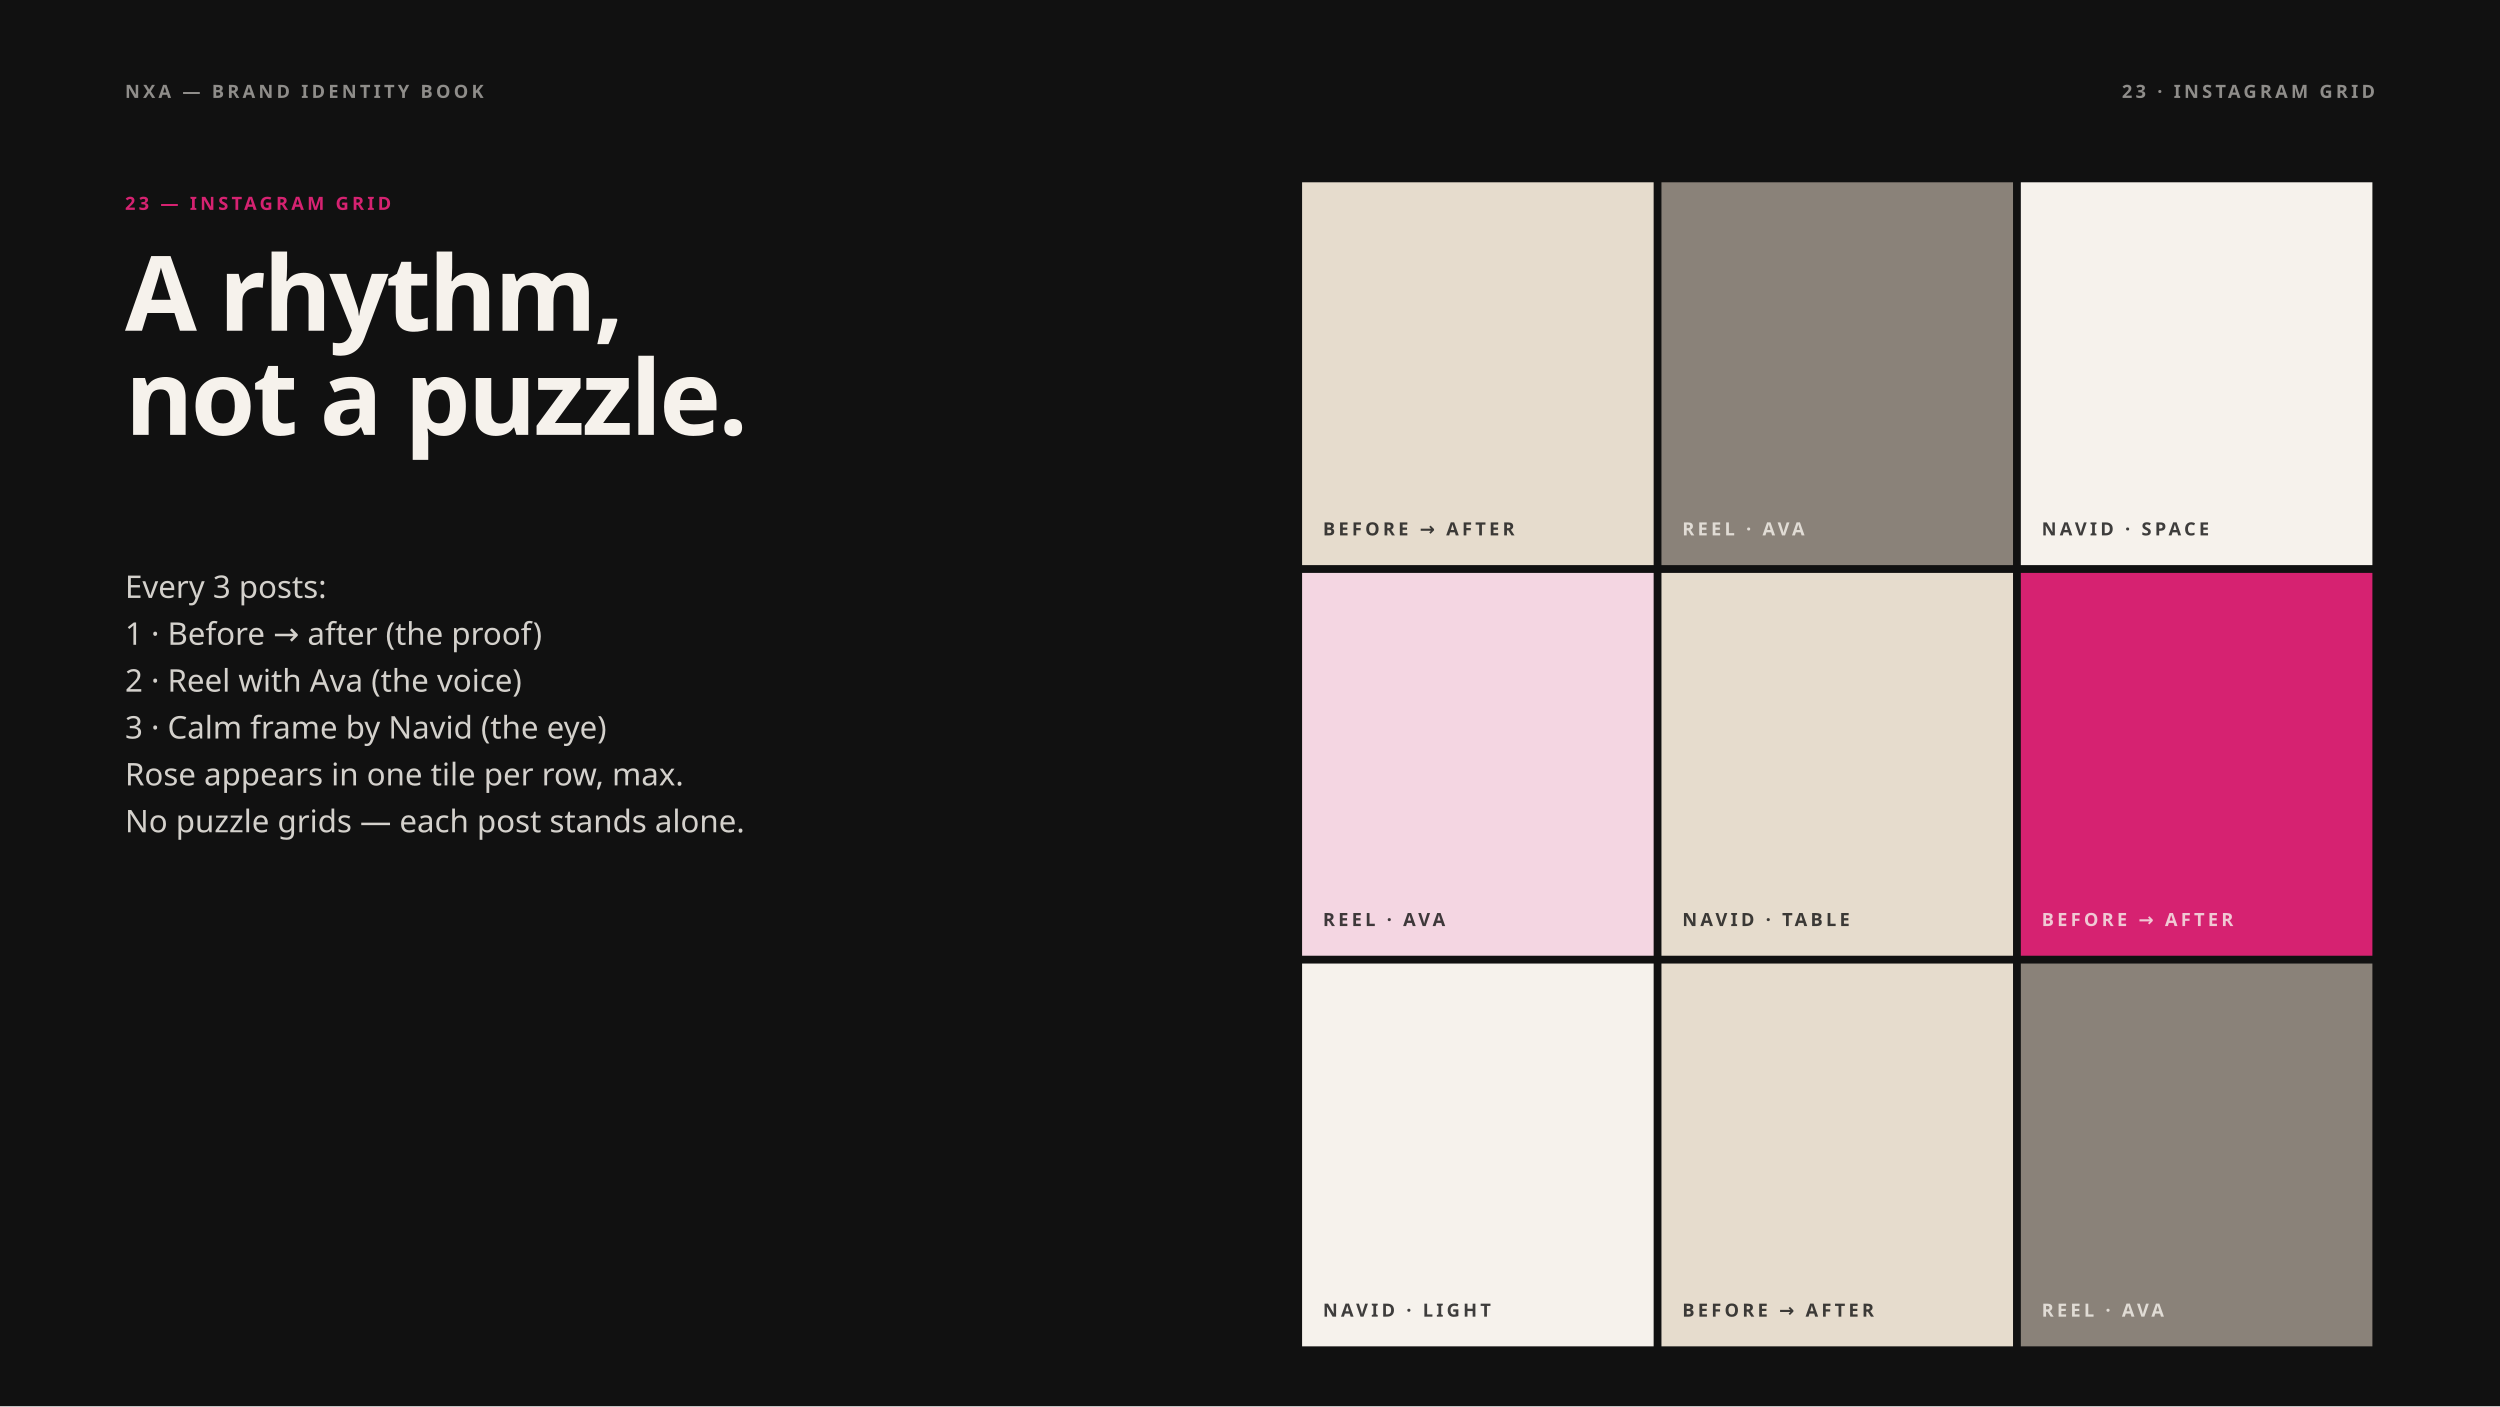
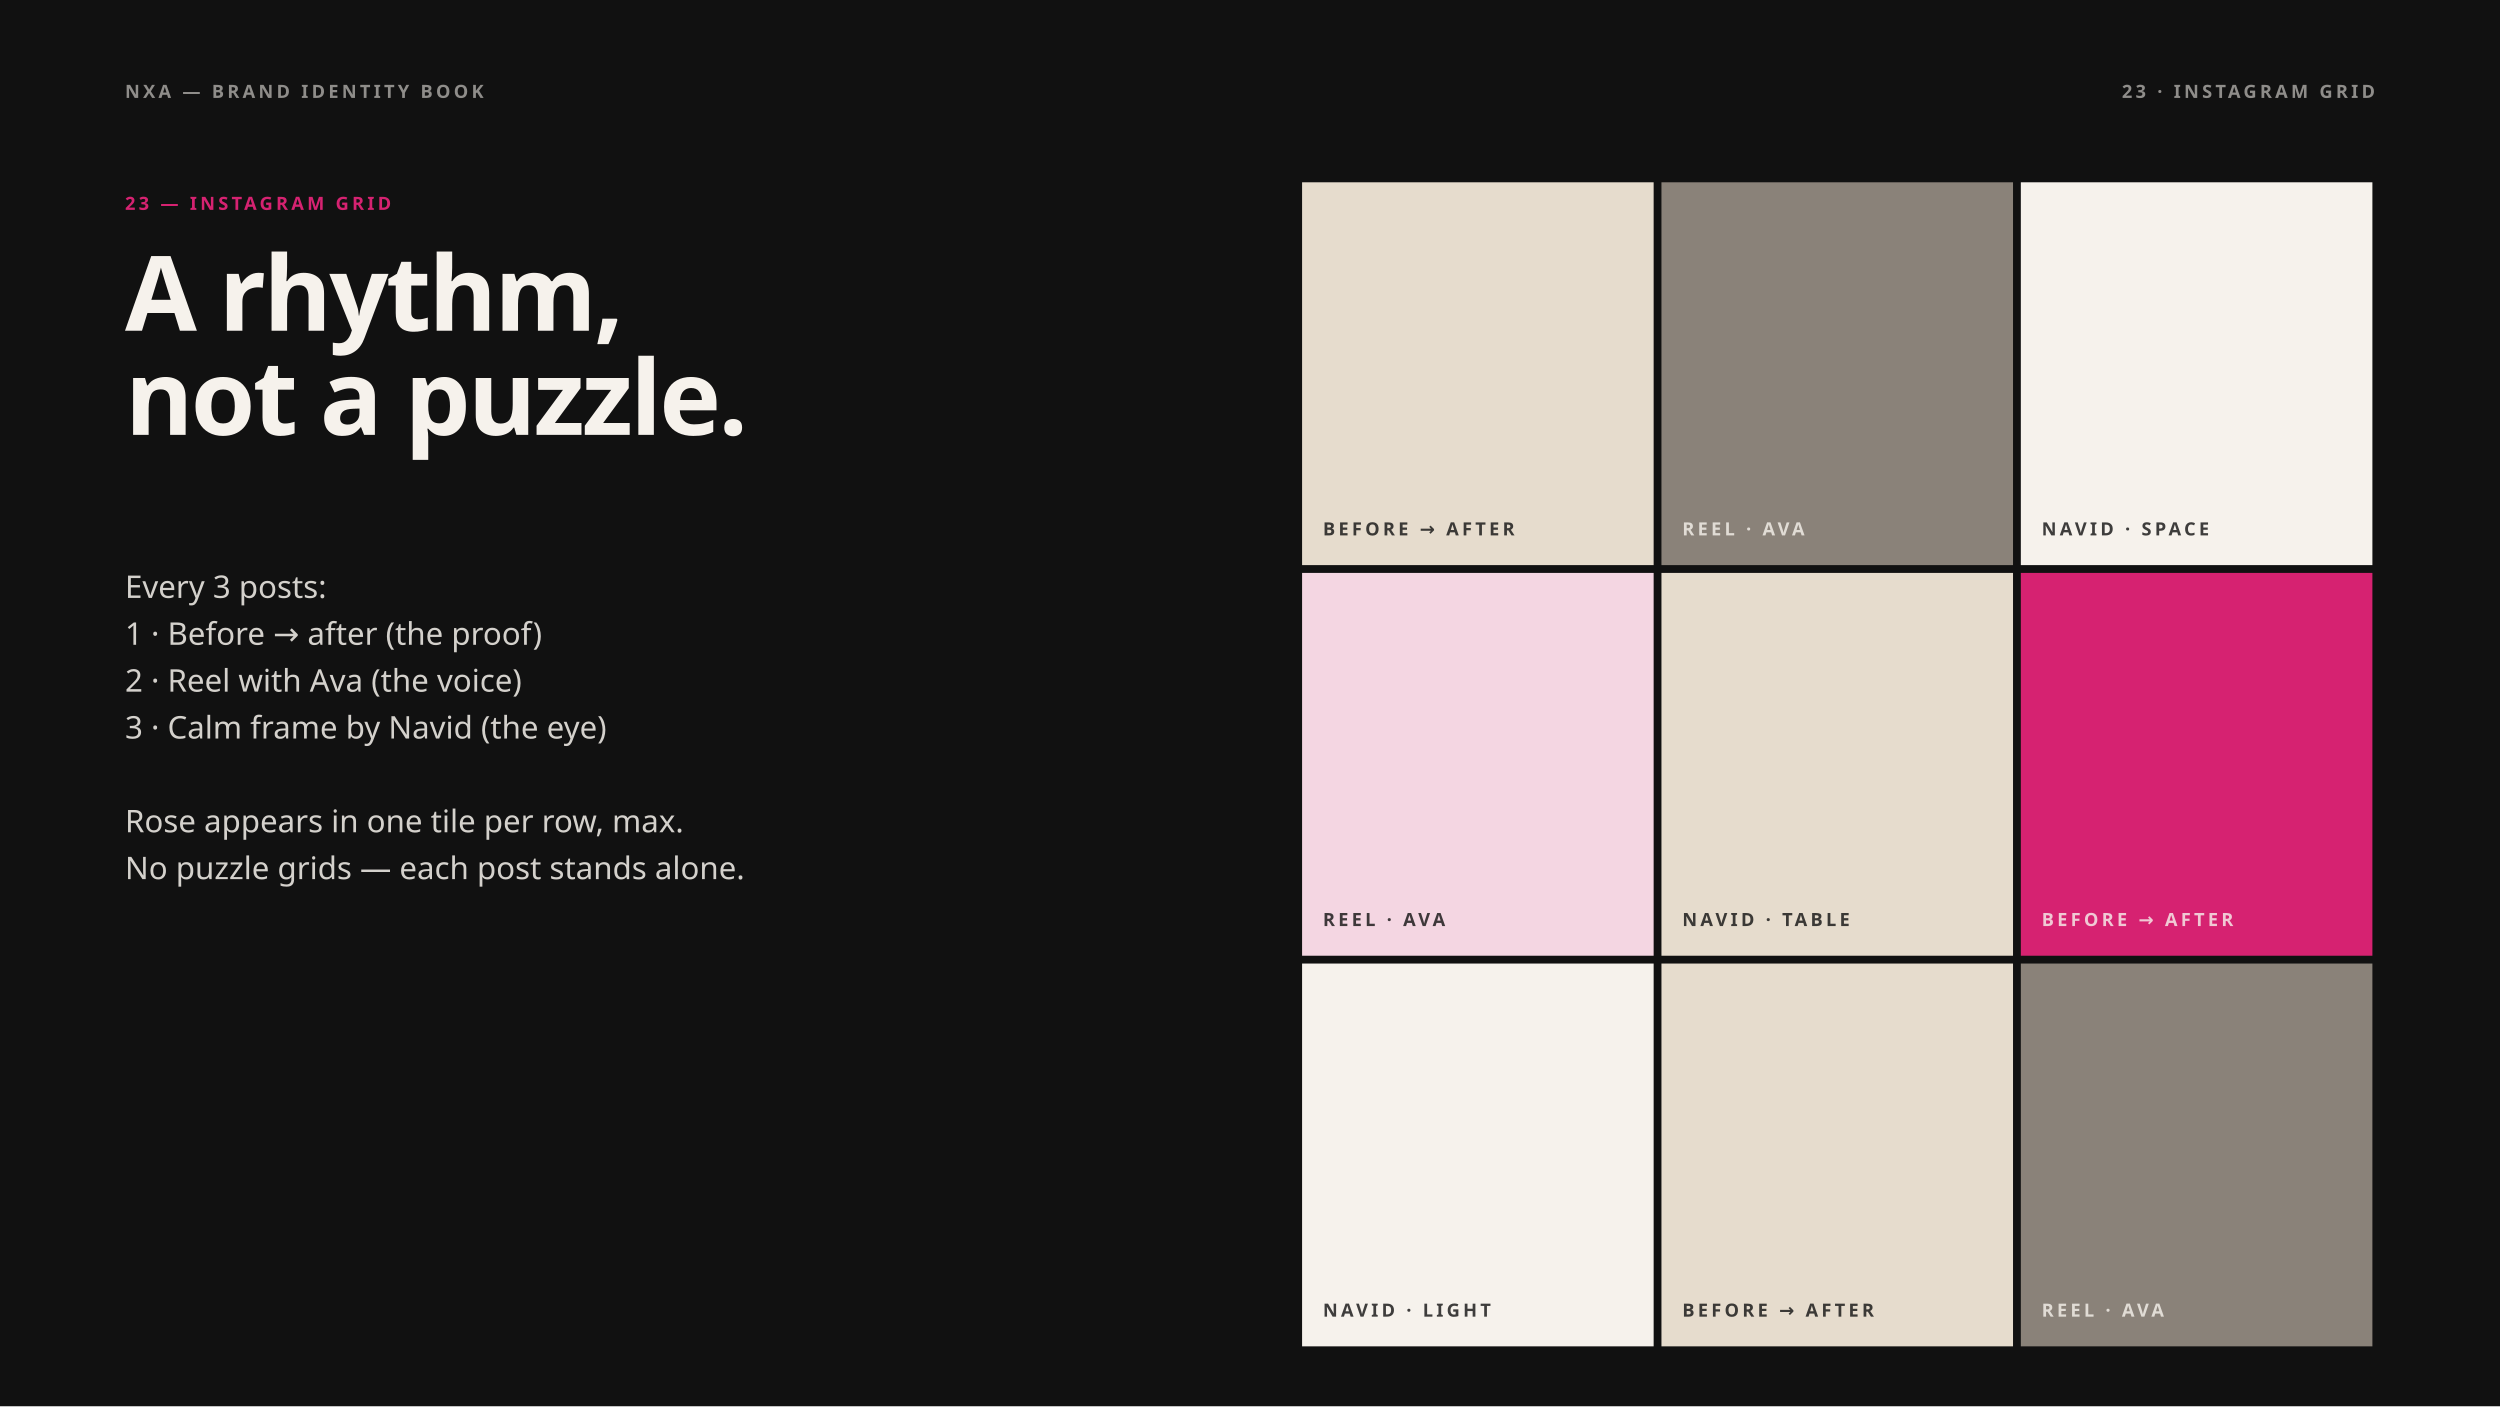
<svg xmlns="http://www.w3.org/2000/svg" width="1920" height="1080" viewBox="0 0 1920 1080">
  <rect x="0" y="0" width="1920" height="1080" rx="0" fill="#111111" fill-opacity="1" />
  <text x="96" y="75.2" font-family="Manrope" font-weight="700" font-style="normal" font-size="14" letter-spacing="2.5" fill="#F6F2EC" fill-opacity="0.55" text-anchor="start">
    <tspan x="96" dy="0.0">NXA — BRAND IDENTITY BOOK</tspan>
  </text>
  <text x="1824" y="75.2" font-family="Manrope" font-weight="700" font-style="normal" font-size="14" letter-spacing="2.5" fill="#F6F2EC" fill-opacity="0.55" text-anchor="end">
    <tspan x="1824" dy="0.0">23  ·  INSTAGRAM GRID</tspan>
  </text>
  <text x="96" y="161.2" font-family="Manrope" font-weight="700" font-style="normal" font-size="14" letter-spacing="2.5" fill="#D62271" fill-opacity="1" text-anchor="start">
    <tspan x="96" dy="0.0">23 — INSTAGRAM GRID</tspan>
  </text>
  <text x="96" y="254.0" font-family="Syne" font-weight="800" font-style="normal" font-size="80" letter-spacing="-2" fill="#F6F2EC" fill-opacity="1" text-anchor="start">
    <tspan x="96" dy="0.0">A rhythm,</tspan>
    <tspan x="96" dy="80.0">not a puzzle.</tspan>
  </text>
  <text x="96" y="459.2" font-family="Manrope" font-weight="400" font-style="normal" font-size="24" letter-spacing="0" fill="#F6F2EC" fill-opacity="0.85" text-anchor="start">
    <tspan x="96" dy="0.0">Every 3 posts:</tspan>
    <tspan x="96" dy="36.0">1 · Before → after (the proof)</tspan>
    <tspan x="96" dy="36.0">2 · Reel with Ava (the voice)</tspan>
    <tspan x="96" dy="36.0">3 · Calm frame by Navid (the eye)</tspan>
-     <tspan x="96" dy="36.0" />
+     <tspan x="96" dy="36.0"> </tspan>
    <tspan x="96" dy="36.0">Rose appears in one tile per row, max.</tspan>
    <tspan x="96" dy="36.0">No puzzle grids — each post stands alone.</tspan>
  </text>
  <rect x="1000" y="140" width="270" height="294" rx="0" fill="#E6DCCD" fill-opacity="1" />
  <text x="1016" y="411.2" font-family="Manrope" font-weight="700" font-style="normal" font-size="14" letter-spacing="2.5" fill="#111111" fill-opacity="0.8" text-anchor="start">
    <tspan x="1016" dy="0.0">BEFORE → AFTER</tspan>
  </text>
  <rect x="1276" y="140" width="270" height="294" rx="0" fill="#8A8279" fill-opacity="1" />
  <text x="1292" y="411.2" font-family="Manrope" font-weight="700" font-style="normal" font-size="14" letter-spacing="2.5" fill="#F6F2EC" fill-opacity="0.8" text-anchor="start">
    <tspan x="1292" dy="0.0">REEL · AVA</tspan>
  </text>
  <rect x="1552" y="140" width="270" height="294" rx="0" fill="#F6F2EC" fill-opacity="1" />
  <text x="1568" y="411.2" font-family="Manrope" font-weight="700" font-style="normal" font-size="14" letter-spacing="2.5" fill="#111111" fill-opacity="0.8" text-anchor="start">
    <tspan x="1568" dy="0.0">NAVID · SPACE</tspan>
  </text>
  <rect x="1000" y="440" width="270" height="294" rx="0" fill="#F4D6E2" fill-opacity="1" />
  <text x="1016" y="711.2" font-family="Manrope" font-weight="700" font-style="normal" font-size="14" letter-spacing="2.5" fill="#111111" fill-opacity="0.8" text-anchor="start">
    <tspan x="1016" dy="0.0">REEL · AVA</tspan>
  </text>
  <rect x="1276" y="440" width="270" height="294" rx="0" fill="#E6DCCD" fill-opacity="1" />
  <text x="1292" y="711.2" font-family="Manrope" font-weight="700" font-style="normal" font-size="14" letter-spacing="2.5" fill="#111111" fill-opacity="0.8" text-anchor="start">
    <tspan x="1292" dy="0.0">NAVID · TABLE</tspan>
  </text>
  <rect x="1552" y="440" width="270" height="294" rx="0" fill="#D62271" fill-opacity="1" />
  <text x="1568" y="711.2" font-family="Manrope" font-weight="700" font-style="normal" font-size="14" letter-spacing="2.5" fill="#F6F2EC" fill-opacity="0.8" text-anchor="start">
    <tspan x="1568" dy="0.0">BEFORE → AFTER</tspan>
  </text>
  <rect x="1000" y="740" width="270" height="294" rx="0" fill="#F6F2EC" fill-opacity="1" />
  <text x="1016" y="1011.2" font-family="Manrope" font-weight="700" font-style="normal" font-size="14" letter-spacing="2.5" fill="#111111" fill-opacity="0.8" text-anchor="start">
    <tspan x="1016" dy="0.0">NAVID · LIGHT</tspan>
  </text>
  <rect x="1276" y="740" width="270" height="294" rx="0" fill="#E6DCCD" fill-opacity="1" />
  <text x="1292" y="1011.2" font-family="Manrope" font-weight="700" font-style="normal" font-size="14" letter-spacing="2.5" fill="#111111" fill-opacity="0.8" text-anchor="start">
    <tspan x="1292" dy="0.0">BEFORE → AFTER</tspan>
  </text>
  <rect x="1552" y="740" width="270" height="294" rx="0" fill="#8A8279" fill-opacity="1" />
  <text x="1568" y="1011.2" font-family="Manrope" font-weight="700" font-style="normal" font-size="14" letter-spacing="2.5" fill="#F6F2EC" fill-opacity="0.8" text-anchor="start">
    <tspan x="1568" dy="0.0">REEL · AVA</tspan>
  </text>
</svg>
